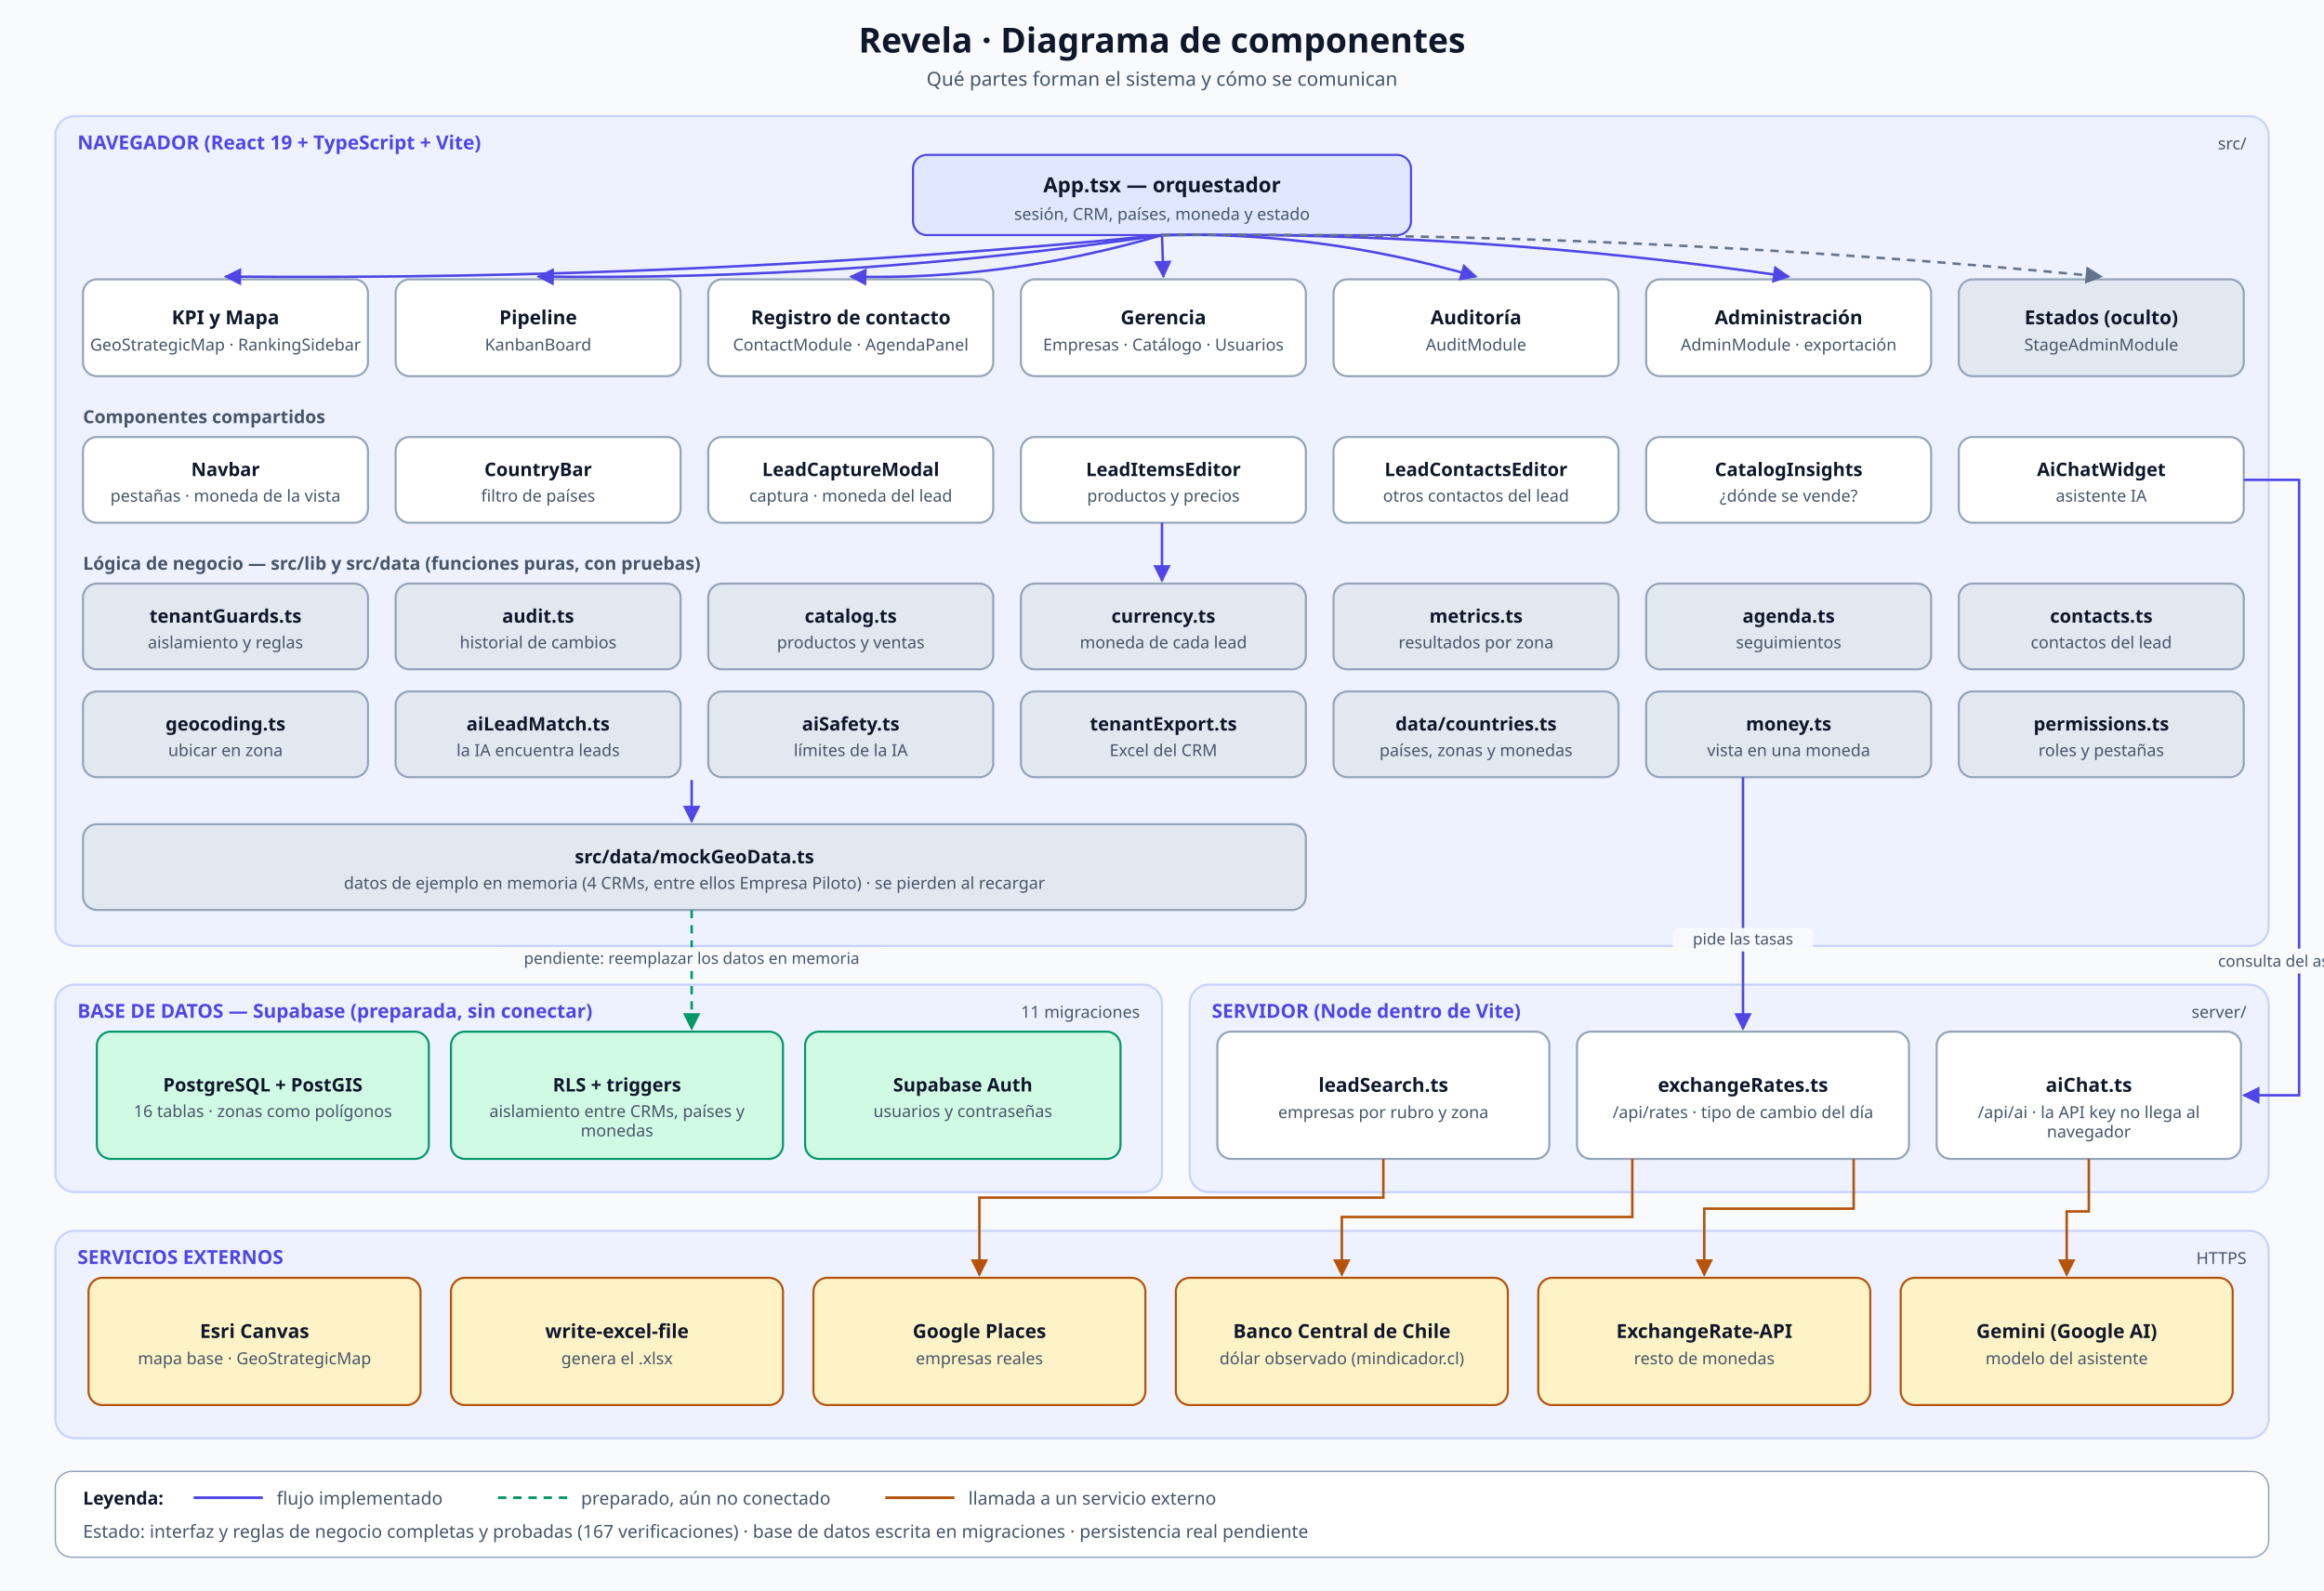
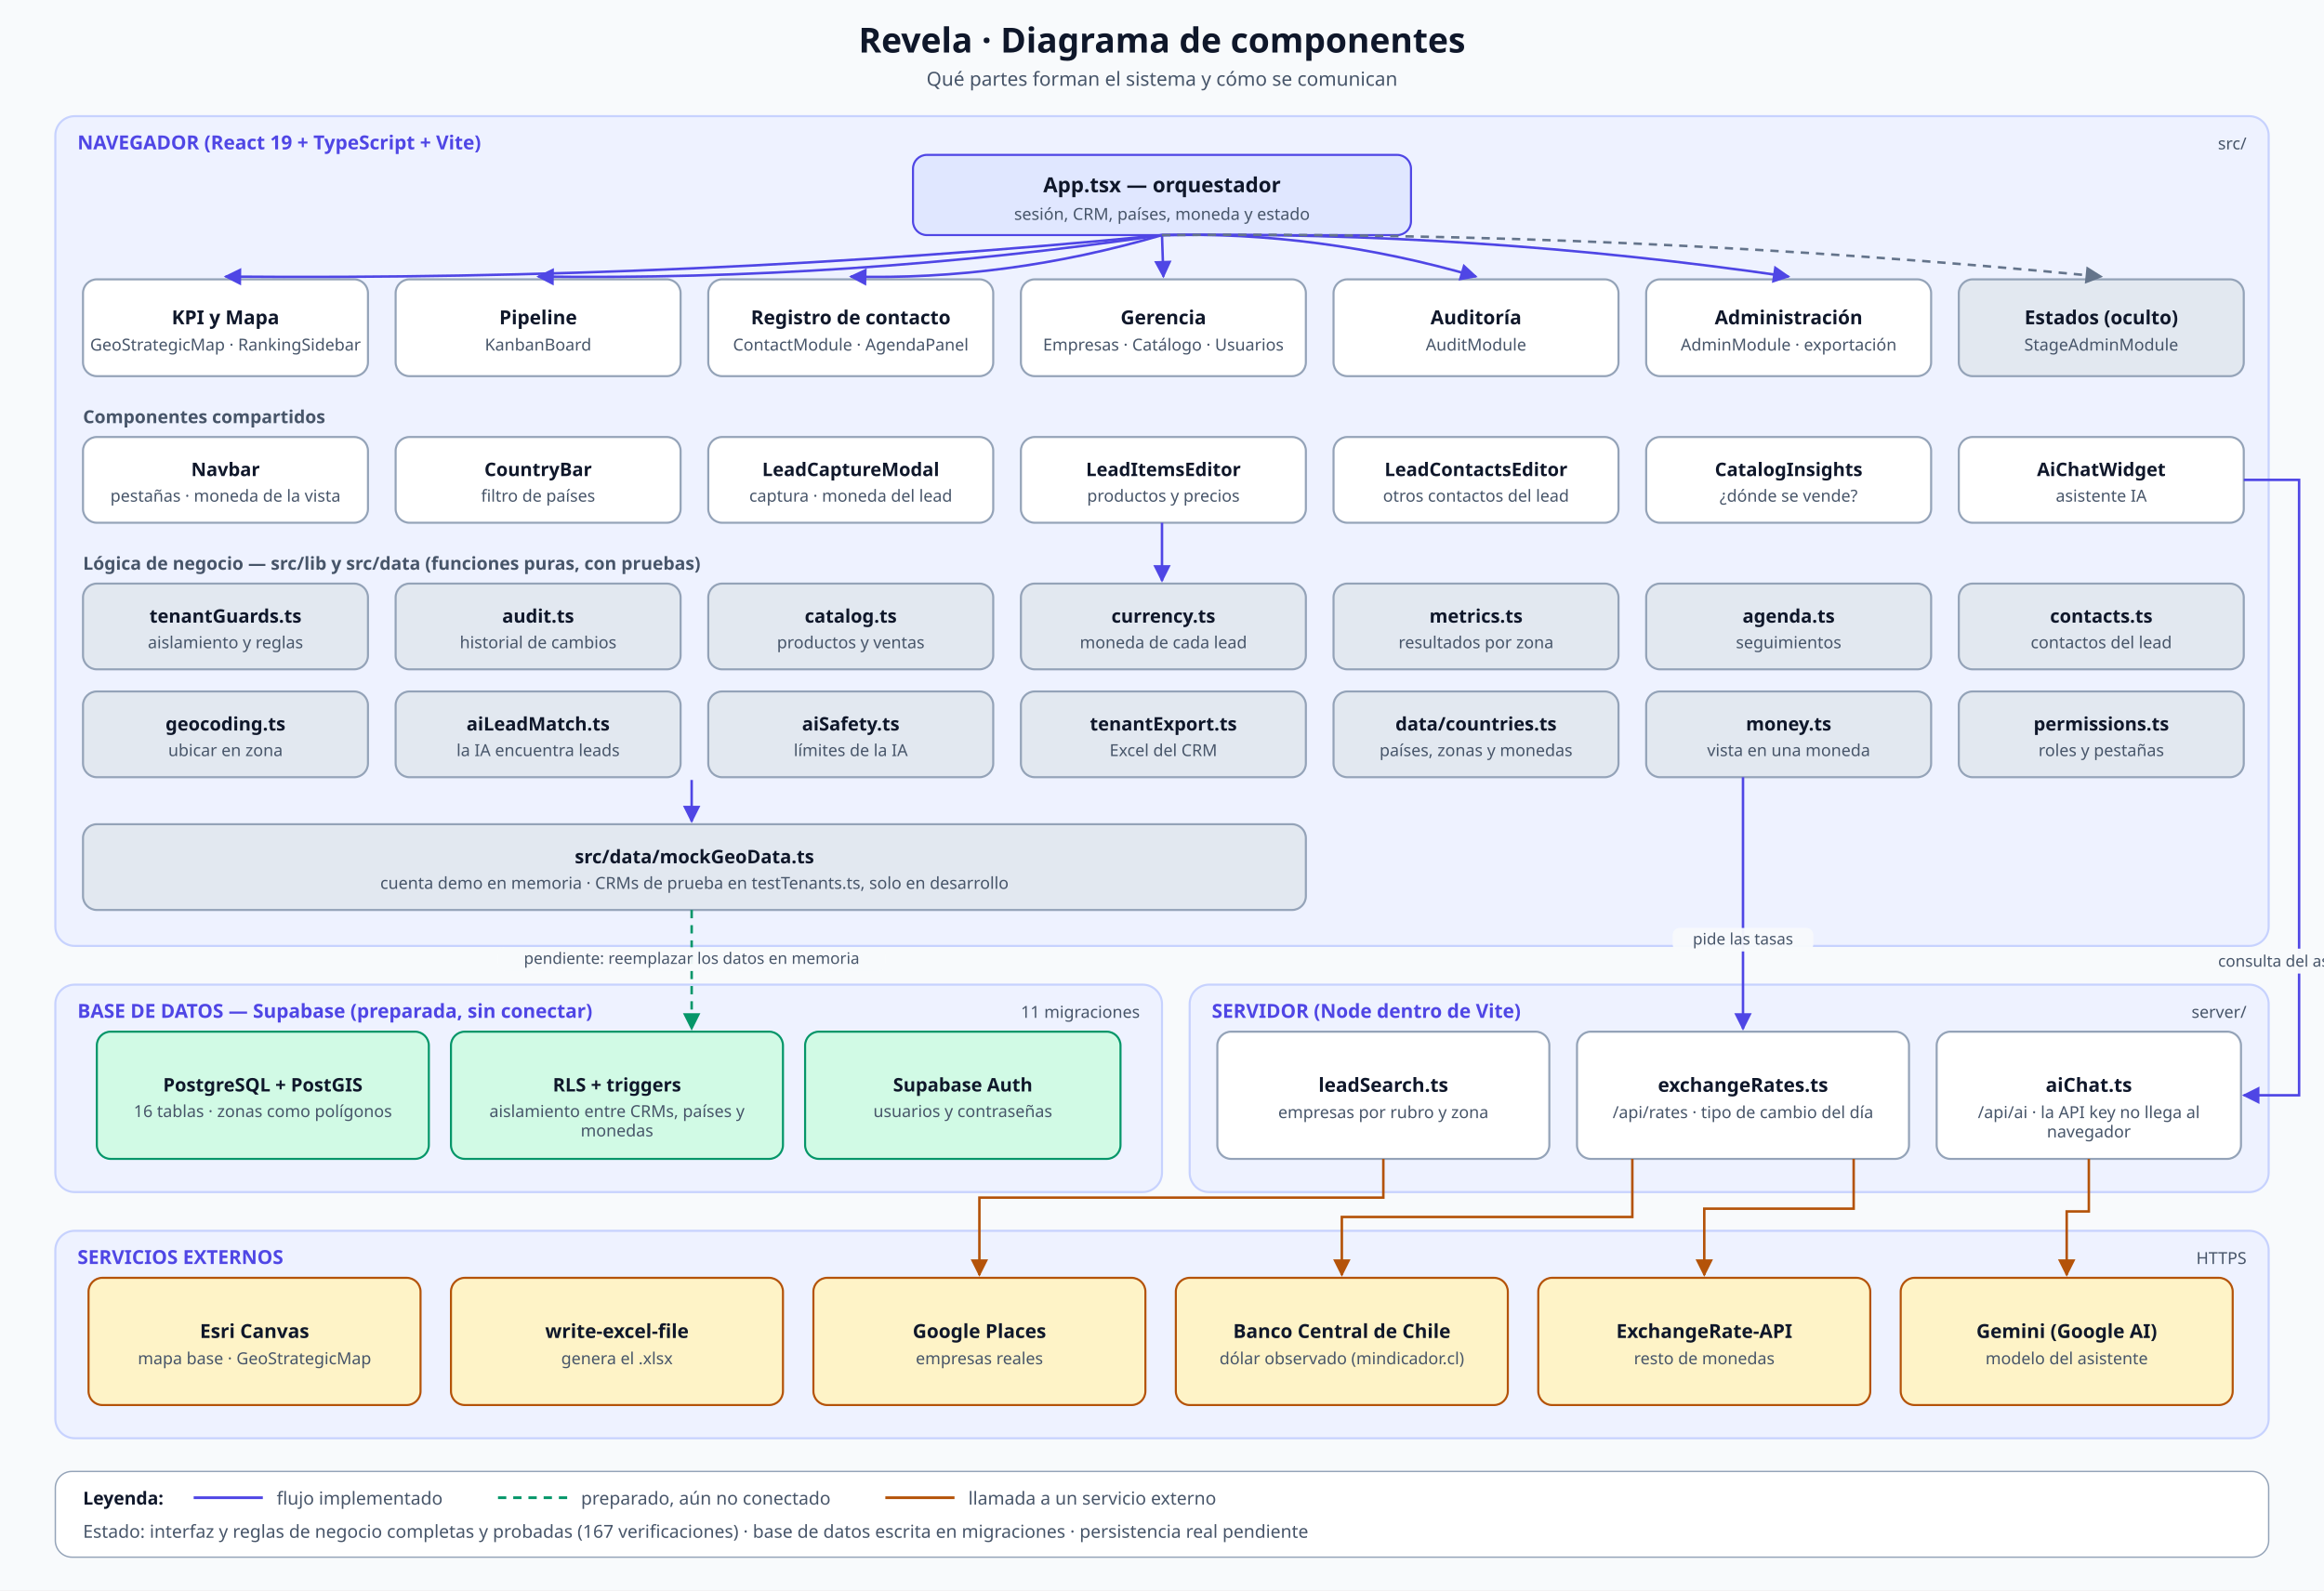
<svg xmlns="http://www.w3.org/2000/svg" width="1680" height="1150" viewBox="0 0 1680 1150">
  <defs>
    <marker id="punta-64748B" viewBox="0 0 10 10" refX="9" refY="5" markerWidth="7" markerHeight="7" orient="auto-start-reverse">
      <path d="M 0 0 L 10 5 L 0 10 z" fill="#64748B" />
    </marker>
    <marker id="punta-4F46E5" viewBox="0 0 10 10" refX="9" refY="5" markerWidth="7" markerHeight="7" orient="auto-start-reverse">
      <path d="M 0 0 L 10 5 L 0 10 z" fill="#4F46E5" />
    </marker>
    <marker id="punta-059669" viewBox="0 0 10 10" refX="9" refY="5" markerWidth="7" markerHeight="7" orient="auto-start-reverse">
      <path d="M 0 0 L 10 5 L 0 10 z" fill="#059669" />
    </marker>
    <marker id="punta-DC2626" viewBox="0 0 10 10" refX="9" refY="5" markerWidth="7" markerHeight="7" orient="auto-start-reverse">
      <path d="M 0 0 L 10 5 L 0 10 z" fill="#DC2626" />
    </marker>
    <marker id="punta-B45309" viewBox="0 0 10 10" refX="9" refY="5" markerWidth="7" markerHeight="7" orient="auto-start-reverse">
      <path d="M 0 0 L 10 5 L 0 10 z" fill="#B45309" />
    </marker>
  </defs>
  <rect width="1680" height="1150" fill="#F8FAFC" />
  <text x="840" y="38" font-size="25" font-weight="700" fill="#0F172A" text-anchor="middle" font-family="'Segoe UI', system-ui, sans-serif">Revela · Diagrama de componentes</text>
  <text x="840" y="62" font-size="14" font-weight="400" fill="#475569" text-anchor="middle" font-family="'Segoe UI', system-ui, sans-serif">Qué partes forman el sistema y cómo se comunican</text>
  <rect x="40" y="84" width="1600" height="600" rx="14" fill="#EEF2FF" stroke="#C7D2FE" stroke-width="1.5" />
  <text x="56" y="108" font-size="14" font-weight="700" fill="#4F46E5" text-anchor="start" font-family="'Segoe UI', system-ui, sans-serif">NAVEGADOR (React 19 + TypeScript + Vite)</text>
  <text x="1624" y="108" font-size="12" font-weight="400" fill="#475569" text-anchor="end" font-family="'Segoe UI', system-ui, sans-serif">src/</text>
  <rect x="660" y="112" width="360" height="58" rx="10" fill="#E0E7FF" stroke="#4F46E5" stroke-width="1.5" />
  <text x="840" y="139" font-size="15" font-weight="600" fill="#0F172A" text-anchor="middle" font-family="'Segoe UI', system-ui, sans-serif">App.tsx — orquestador</text>
  <text x="840" y="159" font-size="12" font-weight="400" fill="#475569" text-anchor="middle" font-family="'Segoe UI', system-ui, sans-serif">sesión, CRM, países, moneda y estado</text>
  <rect x="60" y="202" width="206" height="70" rx="10" fill="#FFFFFF" stroke="#94A3B8" stroke-width="1.5" />
  <text x="163" y="234.5" font-size="14" font-weight="600" fill="#0F172A" text-anchor="middle" font-family="'Segoe UI', system-ui, sans-serif">KPI y Mapa</text>
  <text x="163" y="253.5" font-size="12" font-weight="400" fill="#475569" text-anchor="middle" font-family="'Segoe UI', system-ui, sans-serif">GeoStrategicMap · RankingSidebar</text>
  <path d="M 840 170 Q 501.5 203 163 200" fill="none" stroke="#4F46E5" stroke-width="1.8" marker-end="url(#punta-4F46E5)" />
  <rect x="286" y="202" width="206" height="70" rx="10" fill="#FFFFFF" stroke="#94A3B8" stroke-width="1.5" />
  <text x="389" y="234.5" font-size="14" font-weight="600" fill="#0F172A" text-anchor="middle" font-family="'Segoe UI', system-ui, sans-serif">Pipeline</text>
  <text x="389" y="253.5" font-size="12" font-weight="400" fill="#475569" text-anchor="middle" font-family="'Segoe UI', system-ui, sans-serif">KanbanBoard</text>
  <path d="M 840 170 Q 614.5 203 389 200" fill="none" stroke="#4F46E5" stroke-width="1.8" marker-end="url(#punta-4F46E5)" />
  <rect x="512" y="202" width="206" height="70" rx="10" fill="#FFFFFF" stroke="#94A3B8" stroke-width="1.5" />
  <text x="615" y="234.5" font-size="14" font-weight="600" fill="#0F172A" text-anchor="middle" font-family="'Segoe UI', system-ui, sans-serif">Registro de contacto</text>
  <text x="615" y="253.5" font-size="12" font-weight="400" fill="#475569" text-anchor="middle" font-family="'Segoe UI', system-ui, sans-serif">ContactModule · AgendaPanel</text>
  <path d="M 840 170 Q 727.5 203 615 200" fill="none" stroke="#4F46E5" stroke-width="1.8" marker-end="url(#punta-4F46E5)" />
  <rect x="738" y="202" width="206" height="70" rx="10" fill="#FFFFFF" stroke="#94A3B8" stroke-width="1.5" />
  <text x="841" y="234.5" font-size="14" font-weight="600" fill="#0F172A" text-anchor="middle" font-family="'Segoe UI', system-ui, sans-serif">Gerencia</text>
  <text x="841" y="253.5" font-size="12" font-weight="400" fill="#475569" text-anchor="middle" font-family="'Segoe UI', system-ui, sans-serif">Empresas · Catálogo · Usuarios</text>
  <path d="M 840 170 L 841 200" fill="none" stroke="#4F46E5" stroke-width="1.8" marker-end="url(#punta-4F46E5)" />
  <rect x="964" y="202" width="206" height="70" rx="10" fill="#FFFFFF" stroke="#94A3B8" stroke-width="1.5" />
  <text x="1067" y="234.5" font-size="14" font-weight="600" fill="#0F172A" text-anchor="middle" font-family="'Segoe UI', system-ui, sans-serif">Auditoría</text>
  <text x="1067" y="253.5" font-size="12" font-weight="400" fill="#475569" text-anchor="middle" font-family="'Segoe UI', system-ui, sans-serif">AuditModule</text>
  <path d="M 840 170 Q 953.5 167 1067 200" fill="none" stroke="#4F46E5" stroke-width="1.8" marker-end="url(#punta-4F46E5)" />
  <rect x="1190" y="202" width="206" height="70" rx="10" fill="#FFFFFF" stroke="#94A3B8" stroke-width="1.5" />
  <text x="1293" y="234.5" font-size="14" font-weight="600" fill="#0F172A" text-anchor="middle" font-family="'Segoe UI', system-ui, sans-serif">Administración</text>
  <text x="1293" y="253.5" font-size="12" font-weight="400" fill="#475569" text-anchor="middle" font-family="'Segoe UI', system-ui, sans-serif">AdminModule · exportación</text>
  <path d="M 840 170 Q 1066.5 167 1293 200" fill="none" stroke="#4F46E5" stroke-width="1.8" marker-end="url(#punta-4F46E5)" />
  <rect x="1416" y="202" width="206" height="70" rx="10" fill="#E2E8F0" stroke="#94A3B8" stroke-width="1.5" />
  <text x="1519" y="234.5" font-size="14" font-weight="600" fill="#0F172A" text-anchor="middle" font-family="'Segoe UI', system-ui, sans-serif">Estados (oculto)</text>
  <text x="1519" y="253.5" font-size="12" font-weight="400" fill="#475569" text-anchor="middle" font-family="'Segoe UI', system-ui, sans-serif">StageAdminModule</text>
  <path d="M 840 170 Q 1179.5 167 1519 200" fill="none" stroke="#64748B" stroke-width="1.8" stroke-dasharray="6 5" marker-end="url(#punta-64748B)" />
  <text x="60" y="306" font-size="13" font-weight="700" fill="#475569" text-anchor="start" font-family="'Segoe UI', system-ui, sans-serif">Componentes compartidos</text>
  <rect x="60" y="316" width="206" height="62" rx="10" fill="#FFFFFF" stroke="#94A3B8" stroke-width="1.5" />
  <text x="163" y="344.25" font-size="13.5" font-weight="600" fill="#0F172A" text-anchor="middle" font-family="'Segoe UI', system-ui, sans-serif">Navbar</text>
  <text x="163" y="362.75" font-size="12" font-weight="400" fill="#475569" text-anchor="middle" font-family="'Segoe UI', system-ui, sans-serif">pestañas · moneda de la vista</text>
  <rect x="286" y="316" width="206" height="62" rx="10" fill="#FFFFFF" stroke="#94A3B8" stroke-width="1.5" />
  <text x="389" y="344.25" font-size="13.5" font-weight="600" fill="#0F172A" text-anchor="middle" font-family="'Segoe UI', system-ui, sans-serif">CountryBar</text>
  <text x="389" y="362.75" font-size="12" font-weight="400" fill="#475569" text-anchor="middle" font-family="'Segoe UI', system-ui, sans-serif">filtro de países</text>
  <rect x="512" y="316" width="206" height="62" rx="10" fill="#FFFFFF" stroke="#94A3B8" stroke-width="1.5" />
  <text x="615" y="344.25" font-size="13.5" font-weight="600" fill="#0F172A" text-anchor="middle" font-family="'Segoe UI', system-ui, sans-serif">LeadCaptureModal</text>
  <text x="615" y="362.75" font-size="12" font-weight="400" fill="#475569" text-anchor="middle" font-family="'Segoe UI', system-ui, sans-serif">captura · moneda del lead</text>
  <rect x="738" y="316" width="206" height="62" rx="10" fill="#FFFFFF" stroke="#94A3B8" stroke-width="1.5" />
  <text x="841" y="344.25" font-size="13.5" font-weight="600" fill="#0F172A" text-anchor="middle" font-family="'Segoe UI', system-ui, sans-serif">LeadItemsEditor</text>
  <text x="841" y="362.75" font-size="12" font-weight="400" fill="#475569" text-anchor="middle" font-family="'Segoe UI', system-ui, sans-serif">productos y precios</text>
  <rect x="964" y="316" width="206" height="62" rx="10" fill="#FFFFFF" stroke="#94A3B8" stroke-width="1.5" />
  <text x="1067" y="344.25" font-size="13.5" font-weight="600" fill="#0F172A" text-anchor="middle" font-family="'Segoe UI', system-ui, sans-serif">LeadContactsEditor</text>
  <text x="1067" y="362.75" font-size="12" font-weight="400" fill="#475569" text-anchor="middle" font-family="'Segoe UI', system-ui, sans-serif">otros contactos del lead</text>
  <rect x="1190" y="316" width="206" height="62" rx="10" fill="#FFFFFF" stroke="#94A3B8" stroke-width="1.5" />
  <text x="1293" y="344.25" font-size="13.5" font-weight="600" fill="#0F172A" text-anchor="middle" font-family="'Segoe UI', system-ui, sans-serif">CatalogInsights</text>
  <text x="1293" y="362.75" font-size="12" font-weight="400" fill="#475569" text-anchor="middle" font-family="'Segoe UI', system-ui, sans-serif">¿dónde se vende?</text>
  <rect x="1416" y="316" width="206" height="62" rx="10" fill="#FFFFFF" stroke="#94A3B8" stroke-width="1.5" />
  <text x="1519" y="344.25" font-size="13.5" font-weight="600" fill="#0F172A" text-anchor="middle" font-family="'Segoe UI', system-ui, sans-serif">AiChatWidget</text>
  <text x="1519" y="362.75" font-size="12" font-weight="400" fill="#475569" text-anchor="middle" font-family="'Segoe UI', system-ui, sans-serif">asistente IA</text>
  <text x="60" y="412" font-size="13" font-weight="700" fill="#475569" text-anchor="start" font-family="'Segoe UI', system-ui, sans-serif">Lógica de negocio — src/lib y src/data (funciones puras, con pruebas)</text>
  <rect x="60" y="422" width="206" height="62" rx="10" fill="#E2E8F0" stroke="#94A3B8" stroke-width="1.5" />
  <text x="163" y="450.25" font-size="13.5" font-weight="600" fill="#0F172A" text-anchor="middle" font-family="'Segoe UI', system-ui, sans-serif">tenantGuards.ts</text>
  <text x="163" y="468.75" font-size="12" font-weight="400" fill="#475569" text-anchor="middle" font-family="'Segoe UI', system-ui, sans-serif">aislamiento y reglas</text>
  <rect x="286" y="422" width="206" height="62" rx="10" fill="#E2E8F0" stroke="#94A3B8" stroke-width="1.5" />
  <text x="389" y="450.25" font-size="13.5" font-weight="600" fill="#0F172A" text-anchor="middle" font-family="'Segoe UI', system-ui, sans-serif">audit.ts</text>
  <text x="389" y="468.75" font-size="12" font-weight="400" fill="#475569" text-anchor="middle" font-family="'Segoe UI', system-ui, sans-serif">historial de cambios</text>
  <rect x="512" y="422" width="206" height="62" rx="10" fill="#E2E8F0" stroke="#94A3B8" stroke-width="1.5" />
  <text x="615" y="450.25" font-size="13.5" font-weight="600" fill="#0F172A" text-anchor="middle" font-family="'Segoe UI', system-ui, sans-serif">catalog.ts</text>
  <text x="615" y="468.75" font-size="12" font-weight="400" fill="#475569" text-anchor="middle" font-family="'Segoe UI', system-ui, sans-serif">productos y ventas</text>
  <rect x="738" y="422" width="206" height="62" rx="10" fill="#E2E8F0" stroke="#94A3B8" stroke-width="1.5" />
  <text x="841" y="450.25" font-size="13.5" font-weight="600" fill="#0F172A" text-anchor="middle" font-family="'Segoe UI', system-ui, sans-serif">currency.ts</text>
  <text x="841" y="468.75" font-size="12" font-weight="400" fill="#475569" text-anchor="middle" font-family="'Segoe UI', system-ui, sans-serif">moneda de cada lead</text>
  <rect x="964" y="422" width="206" height="62" rx="10" fill="#E2E8F0" stroke="#94A3B8" stroke-width="1.5" />
  <text x="1067" y="450.25" font-size="13.5" font-weight="600" fill="#0F172A" text-anchor="middle" font-family="'Segoe UI', system-ui, sans-serif">metrics.ts</text>
  <text x="1067" y="468.75" font-size="12" font-weight="400" fill="#475569" text-anchor="middle" font-family="'Segoe UI', system-ui, sans-serif">resultados por zona</text>
  <rect x="1190" y="422" width="206" height="62" rx="10" fill="#E2E8F0" stroke="#94A3B8" stroke-width="1.5" />
  <text x="1293" y="450.25" font-size="13.5" font-weight="600" fill="#0F172A" text-anchor="middle" font-family="'Segoe UI', system-ui, sans-serif">agenda.ts</text>
  <text x="1293" y="468.75" font-size="12" font-weight="400" fill="#475569" text-anchor="middle" font-family="'Segoe UI', system-ui, sans-serif">seguimientos</text>
  <rect x="1416" y="422" width="206" height="62" rx="10" fill="#E2E8F0" stroke="#94A3B8" stroke-width="1.5" />
  <text x="1519" y="450.25" font-size="13.5" font-weight="600" fill="#0F172A" text-anchor="middle" font-family="'Segoe UI', system-ui, sans-serif">contacts.ts</text>
  <text x="1519" y="468.75" font-size="12" font-weight="400" fill="#475569" text-anchor="middle" font-family="'Segoe UI', system-ui, sans-serif">contactos del lead</text>
  <rect x="60" y="500" width="206" height="62" rx="10" fill="#E2E8F0" stroke="#94A3B8" stroke-width="1.5" />
  <text x="163" y="528.25" font-size="13.5" font-weight="600" fill="#0F172A" text-anchor="middle" font-family="'Segoe UI', system-ui, sans-serif">geocoding.ts</text>
  <text x="163" y="546.75" font-size="12" font-weight="400" fill="#475569" text-anchor="middle" font-family="'Segoe UI', system-ui, sans-serif">ubicar en zona</text>
  <rect x="286" y="500" width="206" height="62" rx="10" fill="#E2E8F0" stroke="#94A3B8" stroke-width="1.5" />
  <text x="389" y="528.25" font-size="13.5" font-weight="600" fill="#0F172A" text-anchor="middle" font-family="'Segoe UI', system-ui, sans-serif">aiLeadMatch.ts</text>
  <text x="389" y="546.75" font-size="12" font-weight="400" fill="#475569" text-anchor="middle" font-family="'Segoe UI', system-ui, sans-serif">la IA encuentra leads</text>
  <rect x="512" y="500" width="206" height="62" rx="10" fill="#E2E8F0" stroke="#94A3B8" stroke-width="1.5" />
  <text x="615" y="528.25" font-size="13.5" font-weight="600" fill="#0F172A" text-anchor="middle" font-family="'Segoe UI', system-ui, sans-serif">aiSafety.ts</text>
  <text x="615" y="546.75" font-size="12" font-weight="400" fill="#475569" text-anchor="middle" font-family="'Segoe UI', system-ui, sans-serif">límites de la IA</text>
  <rect x="738" y="500" width="206" height="62" rx="10" fill="#E2E8F0" stroke="#94A3B8" stroke-width="1.5" />
  <text x="841" y="528.25" font-size="13.5" font-weight="600" fill="#0F172A" text-anchor="middle" font-family="'Segoe UI', system-ui, sans-serif">tenantExport.ts</text>
  <text x="841" y="546.75" font-size="12" font-weight="400" fill="#475569" text-anchor="middle" font-family="'Segoe UI', system-ui, sans-serif">Excel del CRM</text>
  <rect x="964" y="500" width="206" height="62" rx="10" fill="#E2E8F0" stroke="#94A3B8" stroke-width="1.5" />
  <text x="1067" y="528.25" font-size="13.5" font-weight="600" fill="#0F172A" text-anchor="middle" font-family="'Segoe UI', system-ui, sans-serif">data/countries.ts</text>
  <text x="1067" y="546.75" font-size="12" font-weight="400" fill="#475569" text-anchor="middle" font-family="'Segoe UI', system-ui, sans-serif">países, zonas y monedas</text>
  <rect x="1190" y="500" width="206" height="62" rx="10" fill="#E2E8F0" stroke="#94A3B8" stroke-width="1.5" />
  <text x="1293" y="528.25" font-size="13.5" font-weight="600" fill="#0F172A" text-anchor="middle" font-family="'Segoe UI', system-ui, sans-serif">money.ts</text>
  <text x="1293" y="546.75" font-size="12" font-weight="400" fill="#475569" text-anchor="middle" font-family="'Segoe UI', system-ui, sans-serif">vista en una moneda</text>
  <rect x="1416" y="500" width="206" height="62" rx="10" fill="#E2E8F0" stroke="#94A3B8" stroke-width="1.5" />
  <text x="1519" y="528.25" font-size="13.5" font-weight="600" fill="#0F172A" text-anchor="middle" font-family="'Segoe UI', system-ui, sans-serif">permissions.ts</text>
  <text x="1519" y="546.75" font-size="12" font-weight="400" fill="#475569" text-anchor="middle" font-family="'Segoe UI', system-ui, sans-serif">roles y pestañas</text>
  <path d="M 840 378 L 840 420" fill="none" stroke="#4F46E5" stroke-width="1.8" marker-end="url(#punta-4F46E5)" />
  <rect x="60" y="596" width="884" height="62" rx="10" fill="#E2E8F0" stroke="#94A3B8" stroke-width="1.5" />
  <text x="502" y="624.25" font-size="13.5" font-weight="600" fill="#0F172A" text-anchor="middle" font-family="'Segoe UI', system-ui, sans-serif">src/data/mockGeoData.ts</text>
-   <text x="502" y="642.75" font-size="12" font-weight="400" fill="#475569" text-anchor="middle" font-family="'Segoe UI', system-ui, sans-serif">datos de ejemplo en memoria (4 CRMs, entre ellos Empresa Piloto) · se pierden al recargar</text>
+   <text x="502" y="642.75" font-size="12" font-weight="400" fill="#475569" text-anchor="middle" font-family="'Segoe UI', system-ui, sans-serif">cuenta demo en memoria · CRMs de prueba en testTenants.ts, solo en desarrollo</text>
  <path d="M 500 564 L 500 594" fill="none" stroke="#4F46E5" stroke-width="1.8" marker-end="url(#punta-4F46E5)" />
  <rect x="40" y="712" width="800" height="150" rx="14" fill="#EEF2FF" stroke="#C7D2FE" stroke-width="1.5" />
  <text x="56" y="736" font-size="14" font-weight="700" fill="#4F46E5" text-anchor="start" font-family="'Segoe UI', system-ui, sans-serif">BASE DE DATOS — Supabase (preparada, sin conectar)</text>
  <text x="824" y="736" font-size="12" font-weight="400" fill="#475569" text-anchor="end" font-family="'Segoe UI', system-ui, sans-serif">11 migraciones</text>
  <rect x="70" y="746" width="240" height="92" rx="10" fill="#D1FAE5" stroke="#059669" stroke-width="1.5" />
  <text x="190" y="789.25" font-size="13.5" font-weight="600" fill="#0F172A" text-anchor="middle" font-family="'Segoe UI', system-ui, sans-serif">PostgreSQL + PostGIS</text>
  <text x="190" y="807.75" font-size="12" font-weight="400" fill="#475569" text-anchor="middle" font-family="'Segoe UI', system-ui, sans-serif">16 tablas · zonas como polígonos</text>
  <rect x="326" y="746" width="240" height="92" rx="10" fill="#D1FAE5" stroke="#059669" stroke-width="1.5" />
  <text x="446" y="789.25" font-size="13.5" font-weight="600" fill="#0F172A" text-anchor="middle" font-family="'Segoe UI', system-ui, sans-serif">RLS + triggers</text>
  <text x="446" y="807.75" font-size="12" font-weight="400" fill="#475569" text-anchor="middle" font-family="'Segoe UI', system-ui, sans-serif">aislamiento entre CRMs, países y</text>
  <text x="446" y="821.75" font-size="12" font-weight="400" fill="#475569" text-anchor="middle" font-family="'Segoe UI', system-ui, sans-serif">monedas</text>
  <rect x="582" y="746" width="228" height="92" rx="10" fill="#D1FAE5" stroke="#059669" stroke-width="1.5" />
  <text x="696" y="789.25" font-size="13.5" font-weight="600" fill="#0F172A" text-anchor="middle" font-family="'Segoe UI', system-ui, sans-serif">Supabase Auth</text>
  <text x="696" y="807.75" font-size="12" font-weight="400" fill="#475569" text-anchor="middle" font-family="'Segoe UI', system-ui, sans-serif">usuarios y contraseñas</text>
  <rect x="860" y="712" width="780" height="150" rx="14" fill="#EEF2FF" stroke="#C7D2FE" stroke-width="1.5" />
  <text x="876" y="736" font-size="14" font-weight="700" fill="#4F46E5" text-anchor="start" font-family="'Segoe UI', system-ui, sans-serif">SERVIDOR (Node dentro de Vite)</text>
  <text x="1624" y="736" font-size="12" font-weight="400" fill="#475569" text-anchor="end" font-family="'Segoe UI', system-ui, sans-serif">server/</text>
  <rect x="880" y="746" width="240" height="92" rx="10" fill="#FFFFFF" stroke="#94A3B8" stroke-width="1.5" />
  <text x="1000" y="789.5" font-size="14" font-weight="600" fill="#0F172A" text-anchor="middle" font-family="'Segoe UI', system-ui, sans-serif">leadSearch.ts</text>
  <text x="1000" y="808.5" font-size="12" font-weight="400" fill="#475569" text-anchor="middle" font-family="'Segoe UI', system-ui, sans-serif">empresas por rubro y zona</text>
  <rect x="1140" y="746" width="240" height="92" rx="10" fill="#FFFFFF" stroke="#94A3B8" stroke-width="1.5" />
  <text x="1260" y="789.5" font-size="14" font-weight="600" fill="#0F172A" text-anchor="middle" font-family="'Segoe UI', system-ui, sans-serif">exchangeRates.ts</text>
  <text x="1260" y="808.5" font-size="12" font-weight="400" fill="#475569" text-anchor="middle" font-family="'Segoe UI', system-ui, sans-serif">/api/rates · tipo de cambio del día</text>
  <rect x="1400" y="746" width="220" height="92" rx="10" fill="#FFFFFF" stroke="#94A3B8" stroke-width="1.5" />
  <text x="1510" y="789.5" font-size="14" font-weight="600" fill="#0F172A" text-anchor="middle" font-family="'Segoe UI', system-ui, sans-serif">aiChat.ts</text>
  <text x="1510" y="808.5" font-size="12" font-weight="400" fill="#475569" text-anchor="middle" font-family="'Segoe UI', system-ui, sans-serif">/api/ai · la API key no llega al</text>
  <text x="1510" y="822.5" font-size="12" font-weight="400" fill="#475569" text-anchor="middle" font-family="'Segoe UI', system-ui, sans-serif">navegador</text>
  <rect x="40" y="890" width="1600" height="150" rx="14" fill="#EEF2FF" stroke="#C7D2FE" stroke-width="1.5" />
  <text x="56" y="914" font-size="14" font-weight="700" fill="#4F46E5" text-anchor="start" font-family="'Segoe UI', system-ui, sans-serif">SERVICIOS EXTERNOS</text>
  <text x="1624" y="914" font-size="12" font-weight="400" fill="#475569" text-anchor="end" font-family="'Segoe UI', system-ui, sans-serif">HTTPS</text>
  <rect x="64" y="924" width="240" height="92" rx="10" fill="#FEF3C7" stroke="#B45309" stroke-width="1.5" />
  <text x="184" y="967.5" font-size="14" font-weight="600" fill="#0F172A" text-anchor="middle" font-family="'Segoe UI', system-ui, sans-serif">Esri Canvas</text>
  <text x="184" y="986.5" font-size="12" font-weight="400" fill="#475569" text-anchor="middle" font-family="'Segoe UI', system-ui, sans-serif">mapa base · GeoStrategicMap</text>
  <rect x="326" y="924" width="240" height="92" rx="10" fill="#FEF3C7" stroke="#B45309" stroke-width="1.5" />
  <text x="446" y="967.5" font-size="14" font-weight="600" fill="#0F172A" text-anchor="middle" font-family="'Segoe UI', system-ui, sans-serif">write-excel-file</text>
  <text x="446" y="986.5" font-size="12" font-weight="400" fill="#475569" text-anchor="middle" font-family="'Segoe UI', system-ui, sans-serif">genera el .xlsx</text>
  <rect x="588" y="924" width="240" height="92" rx="10" fill="#FEF3C7" stroke="#B45309" stroke-width="1.5" />
  <text x="708" y="967.5" font-size="14" font-weight="600" fill="#0F172A" text-anchor="middle" font-family="'Segoe UI', system-ui, sans-serif">Google Places</text>
  <text x="708" y="986.5" font-size="12" font-weight="400" fill="#475569" text-anchor="middle" font-family="'Segoe UI', system-ui, sans-serif">empresas reales</text>
  <rect x="850" y="924" width="240" height="92" rx="10" fill="#FEF3C7" stroke="#B45309" stroke-width="1.5" />
  <text x="970" y="967.5" font-size="14" font-weight="600" fill="#0F172A" text-anchor="middle" font-family="'Segoe UI', system-ui, sans-serif">Banco Central de Chile</text>
  <text x="970" y="986.5" font-size="12" font-weight="400" fill="#475569" text-anchor="middle" font-family="'Segoe UI', system-ui, sans-serif">dólar observado (mindicador.cl)</text>
  <rect x="1112" y="924" width="240" height="92" rx="10" fill="#FEF3C7" stroke="#B45309" stroke-width="1.5" />
  <text x="1232" y="967.5" font-size="14" font-weight="600" fill="#0F172A" text-anchor="middle" font-family="'Segoe UI', system-ui, sans-serif">ExchangeRate-API</text>
  <text x="1232" y="986.5" font-size="12" font-weight="400" fill="#475569" text-anchor="middle" font-family="'Segoe UI', system-ui, sans-serif">resto de monedas</text>
  <rect x="1374" y="924" width="240" height="92" rx="10" fill="#FEF3C7" stroke="#B45309" stroke-width="1.5" />
  <text x="1494" y="967.5" font-size="14" font-weight="600" fill="#0F172A" text-anchor="middle" font-family="'Segoe UI', system-ui, sans-serif">Gemini (Google AI)</text>
  <text x="1494" y="986.5" font-size="12" font-weight="400" fill="#475569" text-anchor="middle" font-family="'Segoe UI', system-ui, sans-serif">modelo del asistente</text>
  <path d="M 1622 347 L 1662 347 L 1662 792 L 1622 792" fill="none" stroke="#4F46E5" stroke-width="1.8" marker-end="url(#punta-4F46E5)" />
  <rect x="1584.6" y="686" width="154.8" height="18" rx="5" fill="#F8FAFC" opacity="0.97" />
  <text x="1662" y="699" font-size="11.5" font-weight="400" fill="#475569" text-anchor="middle" font-family="'Segoe UI', system-ui, sans-serif">consulta del asistente</text>
  <path d="M 1260 562 L 1260 744" fill="none" stroke="#4F46E5" stroke-width="1.8" marker-end="url(#punta-4F46E5)" />
  <rect x="1209.2" y="671" width="101.6" height="17" rx="5" fill="#F8FAFC" opacity="0.95" />
  <text x="1260" y="683" font-size="11.5" font-weight="400" fill="#475569" text-anchor="middle" font-family="'Segoe UI', system-ui, sans-serif">pide las tasas</text>
  <path d="M 500 658 L 500 744" fill="none" stroke="#059669" stroke-width="1.8" stroke-dasharray="6 5" marker-end="url(#punta-059669)" />
  <rect x="359.6" y="685" width="280.8" height="17" rx="5" fill="#F8FAFC" opacity="0.95" />
  <text x="500" y="697" font-size="11.5" font-weight="400" fill="#475569" text-anchor="middle" font-family="'Segoe UI', system-ui, sans-serif">pendiente: reemplazar los datos en memoria</text>
  <path d="M 1000 838 L 1000 866 L 708 866 L 708 922" fill="none" stroke="#B45309" stroke-width="1.8" marker-end="url(#punta-B45309)" />
  <path d="M 1180 838 L 1180 880 L 970 880 L 970 922" fill="none" stroke="#B45309" stroke-width="1.8" marker-end="url(#punta-B45309)" />
  <path d="M 1340 838 L 1340 874 L 1232 874 L 1232 922" fill="none" stroke="#B45309" stroke-width="1.8" marker-end="url(#punta-B45309)" />
  <path d="M 1510 838 L 1510 876 L 1494 876 L 1494 922" fill="none" stroke="#B45309" stroke-width="1.8" marker-end="url(#punta-B45309)" />
  <rect x="40" y="1064" width="1600" height="62" rx="12" fill="#FFFFFF" stroke="#94A3B8" />
  <text x="60" y="1088" font-size="13" font-weight="700" fill="#0F172A" text-anchor="start" font-family="'Segoe UI', system-ui, sans-serif">Leyenda:</text>
  <line x1="140" y1="1083" x2="190" y2="1083" stroke="#4F46E5" stroke-width="2" />
  <text x="200" y="1088" font-size="13" font-weight="400" fill="#475569" text-anchor="start" font-family="'Segoe UI', system-ui, sans-serif">flujo implementado</text>
  <line x1="360" y1="1083" x2="410" y2="1083" stroke="#059669" stroke-width="2" stroke-dasharray="6 5" />
  <text x="420" y="1088" font-size="13" font-weight="400" fill="#475569" text-anchor="start" font-family="'Segoe UI', system-ui, sans-serif">preparado, aún no conectado</text>
  <line x1="640" y1="1083" x2="690" y2="1083" stroke="#B45309" stroke-width="2" />
  <text x="700" y="1088" font-size="13" font-weight="400" fill="#475569" text-anchor="start" font-family="'Segoe UI', system-ui, sans-serif">llamada a un servicio externo</text>
  <text x="60" y="1112" font-size="13" font-weight="400" fill="#475569" text-anchor="start" font-family="'Segoe UI', system-ui, sans-serif">Estado: interfaz y reglas de negocio completas y probadas (167 verificaciones) · base de datos escrita en migraciones · persistencia real pendiente</text>
</svg>
